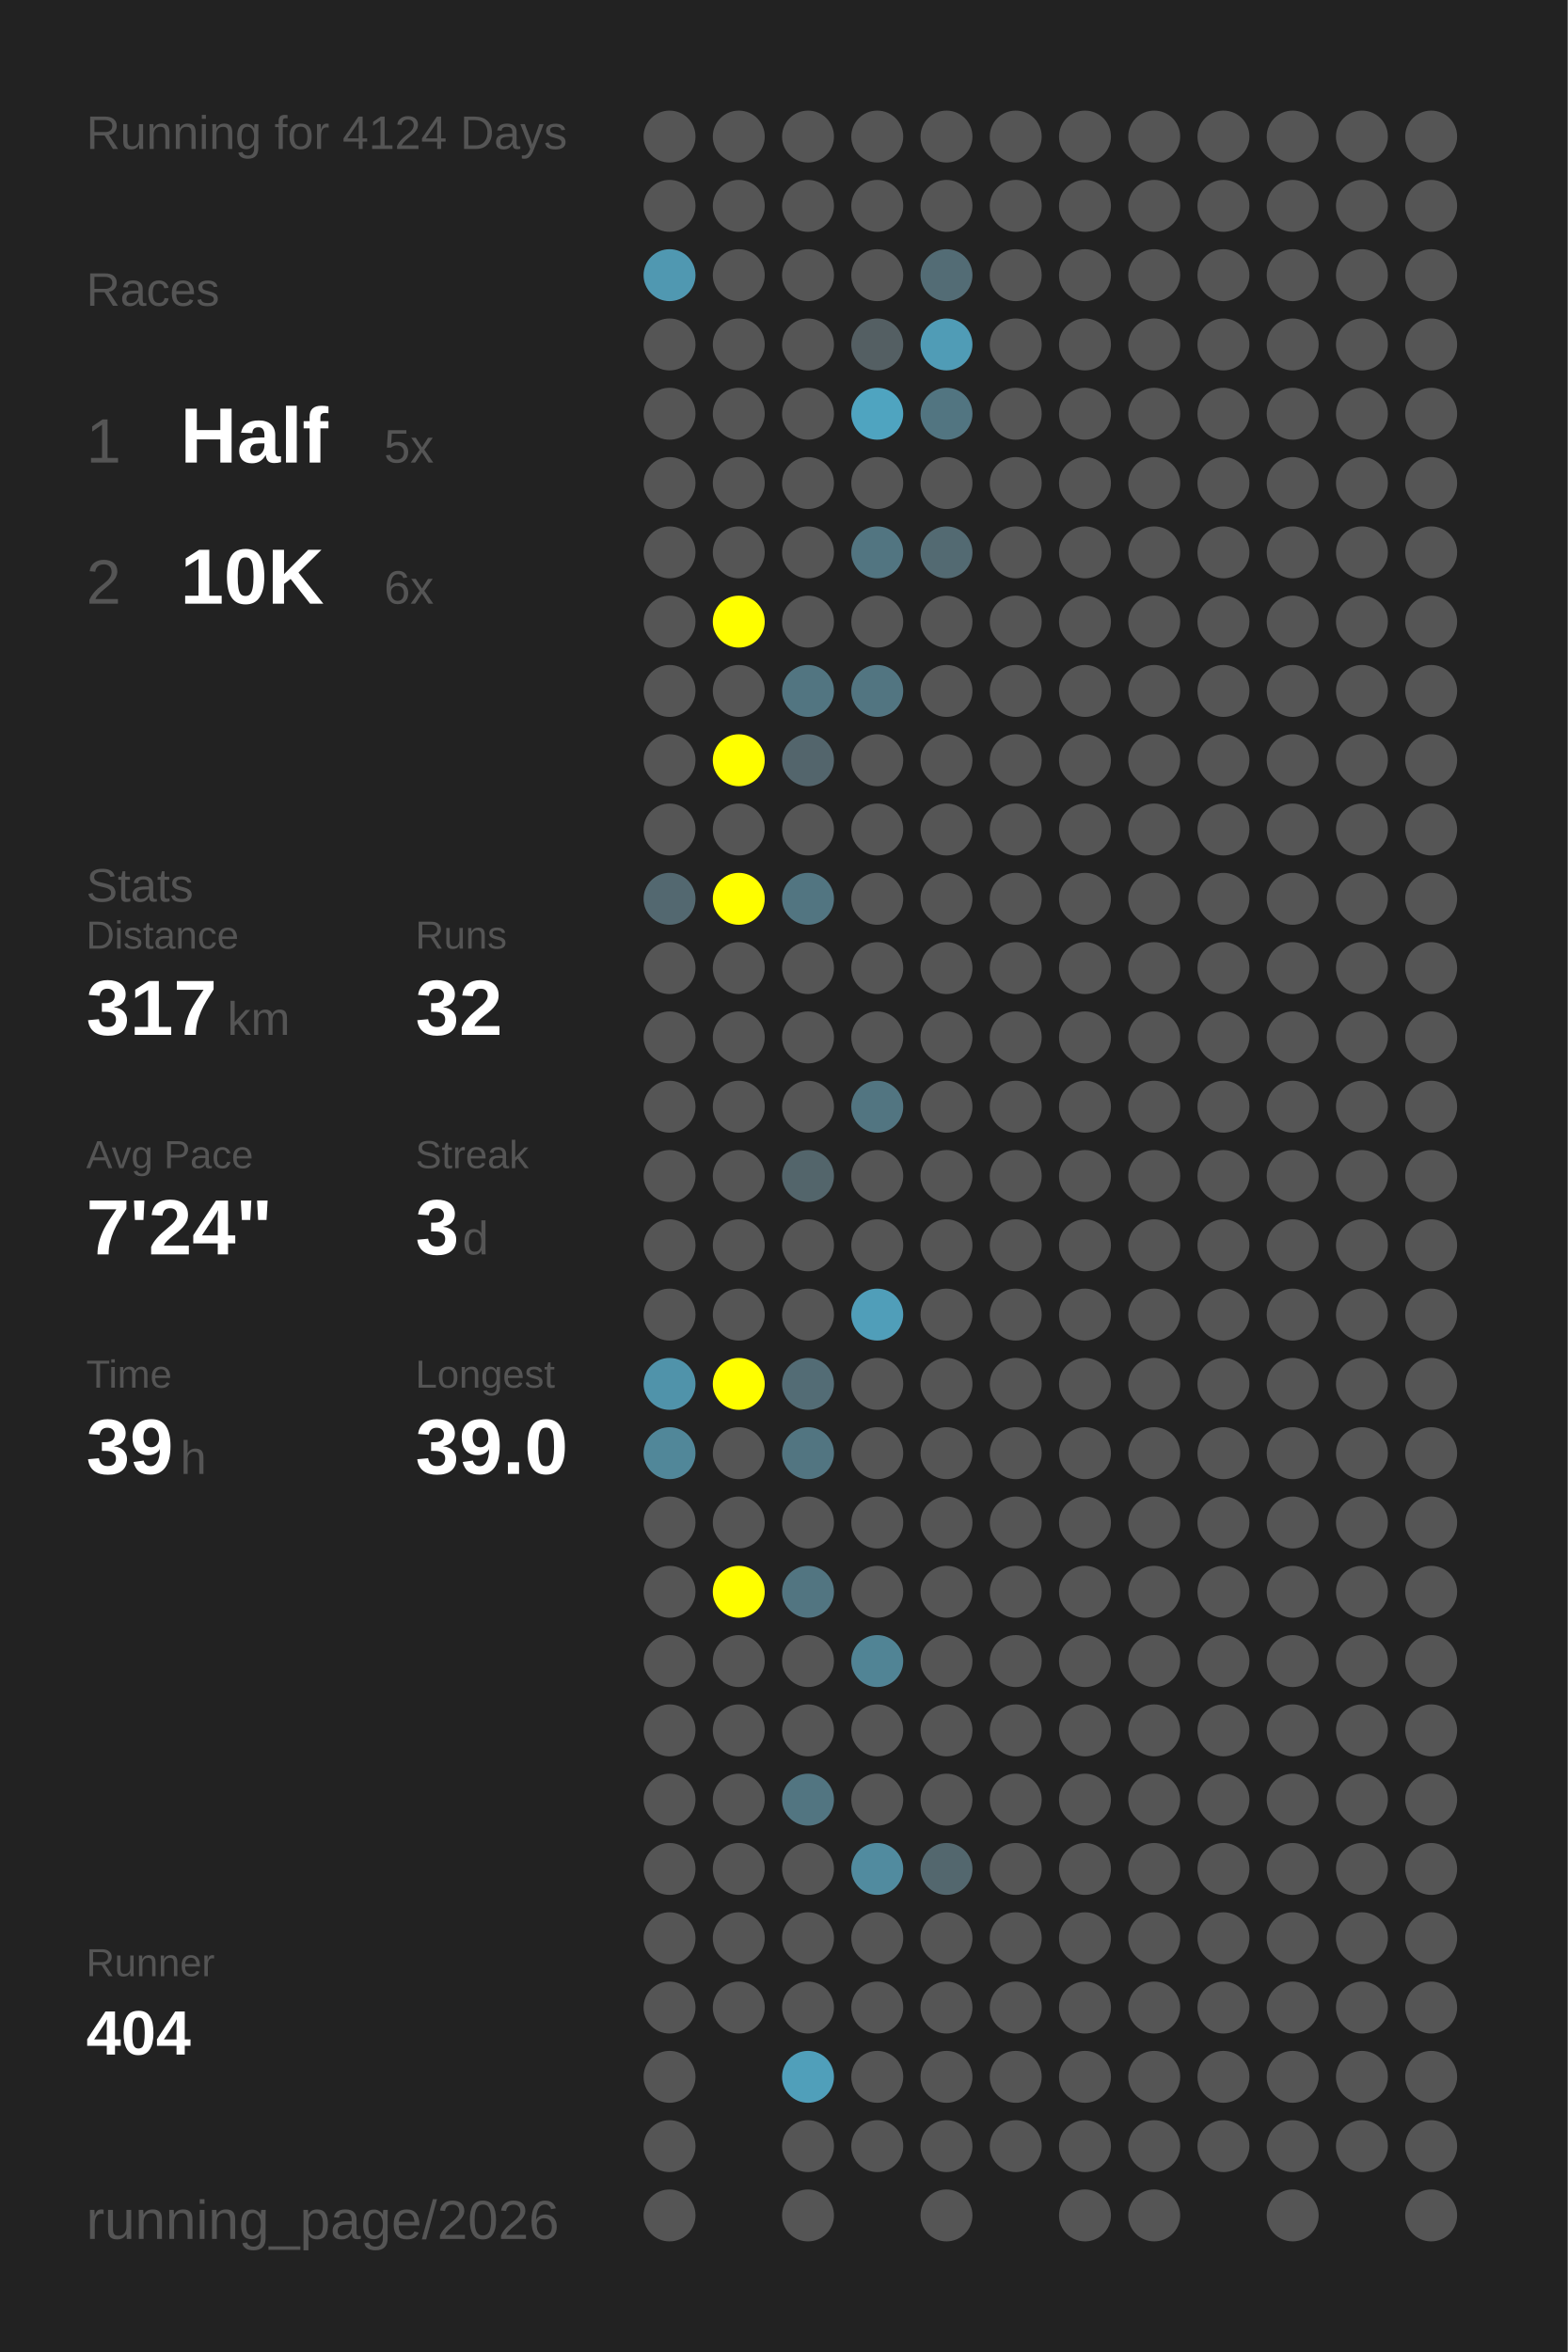
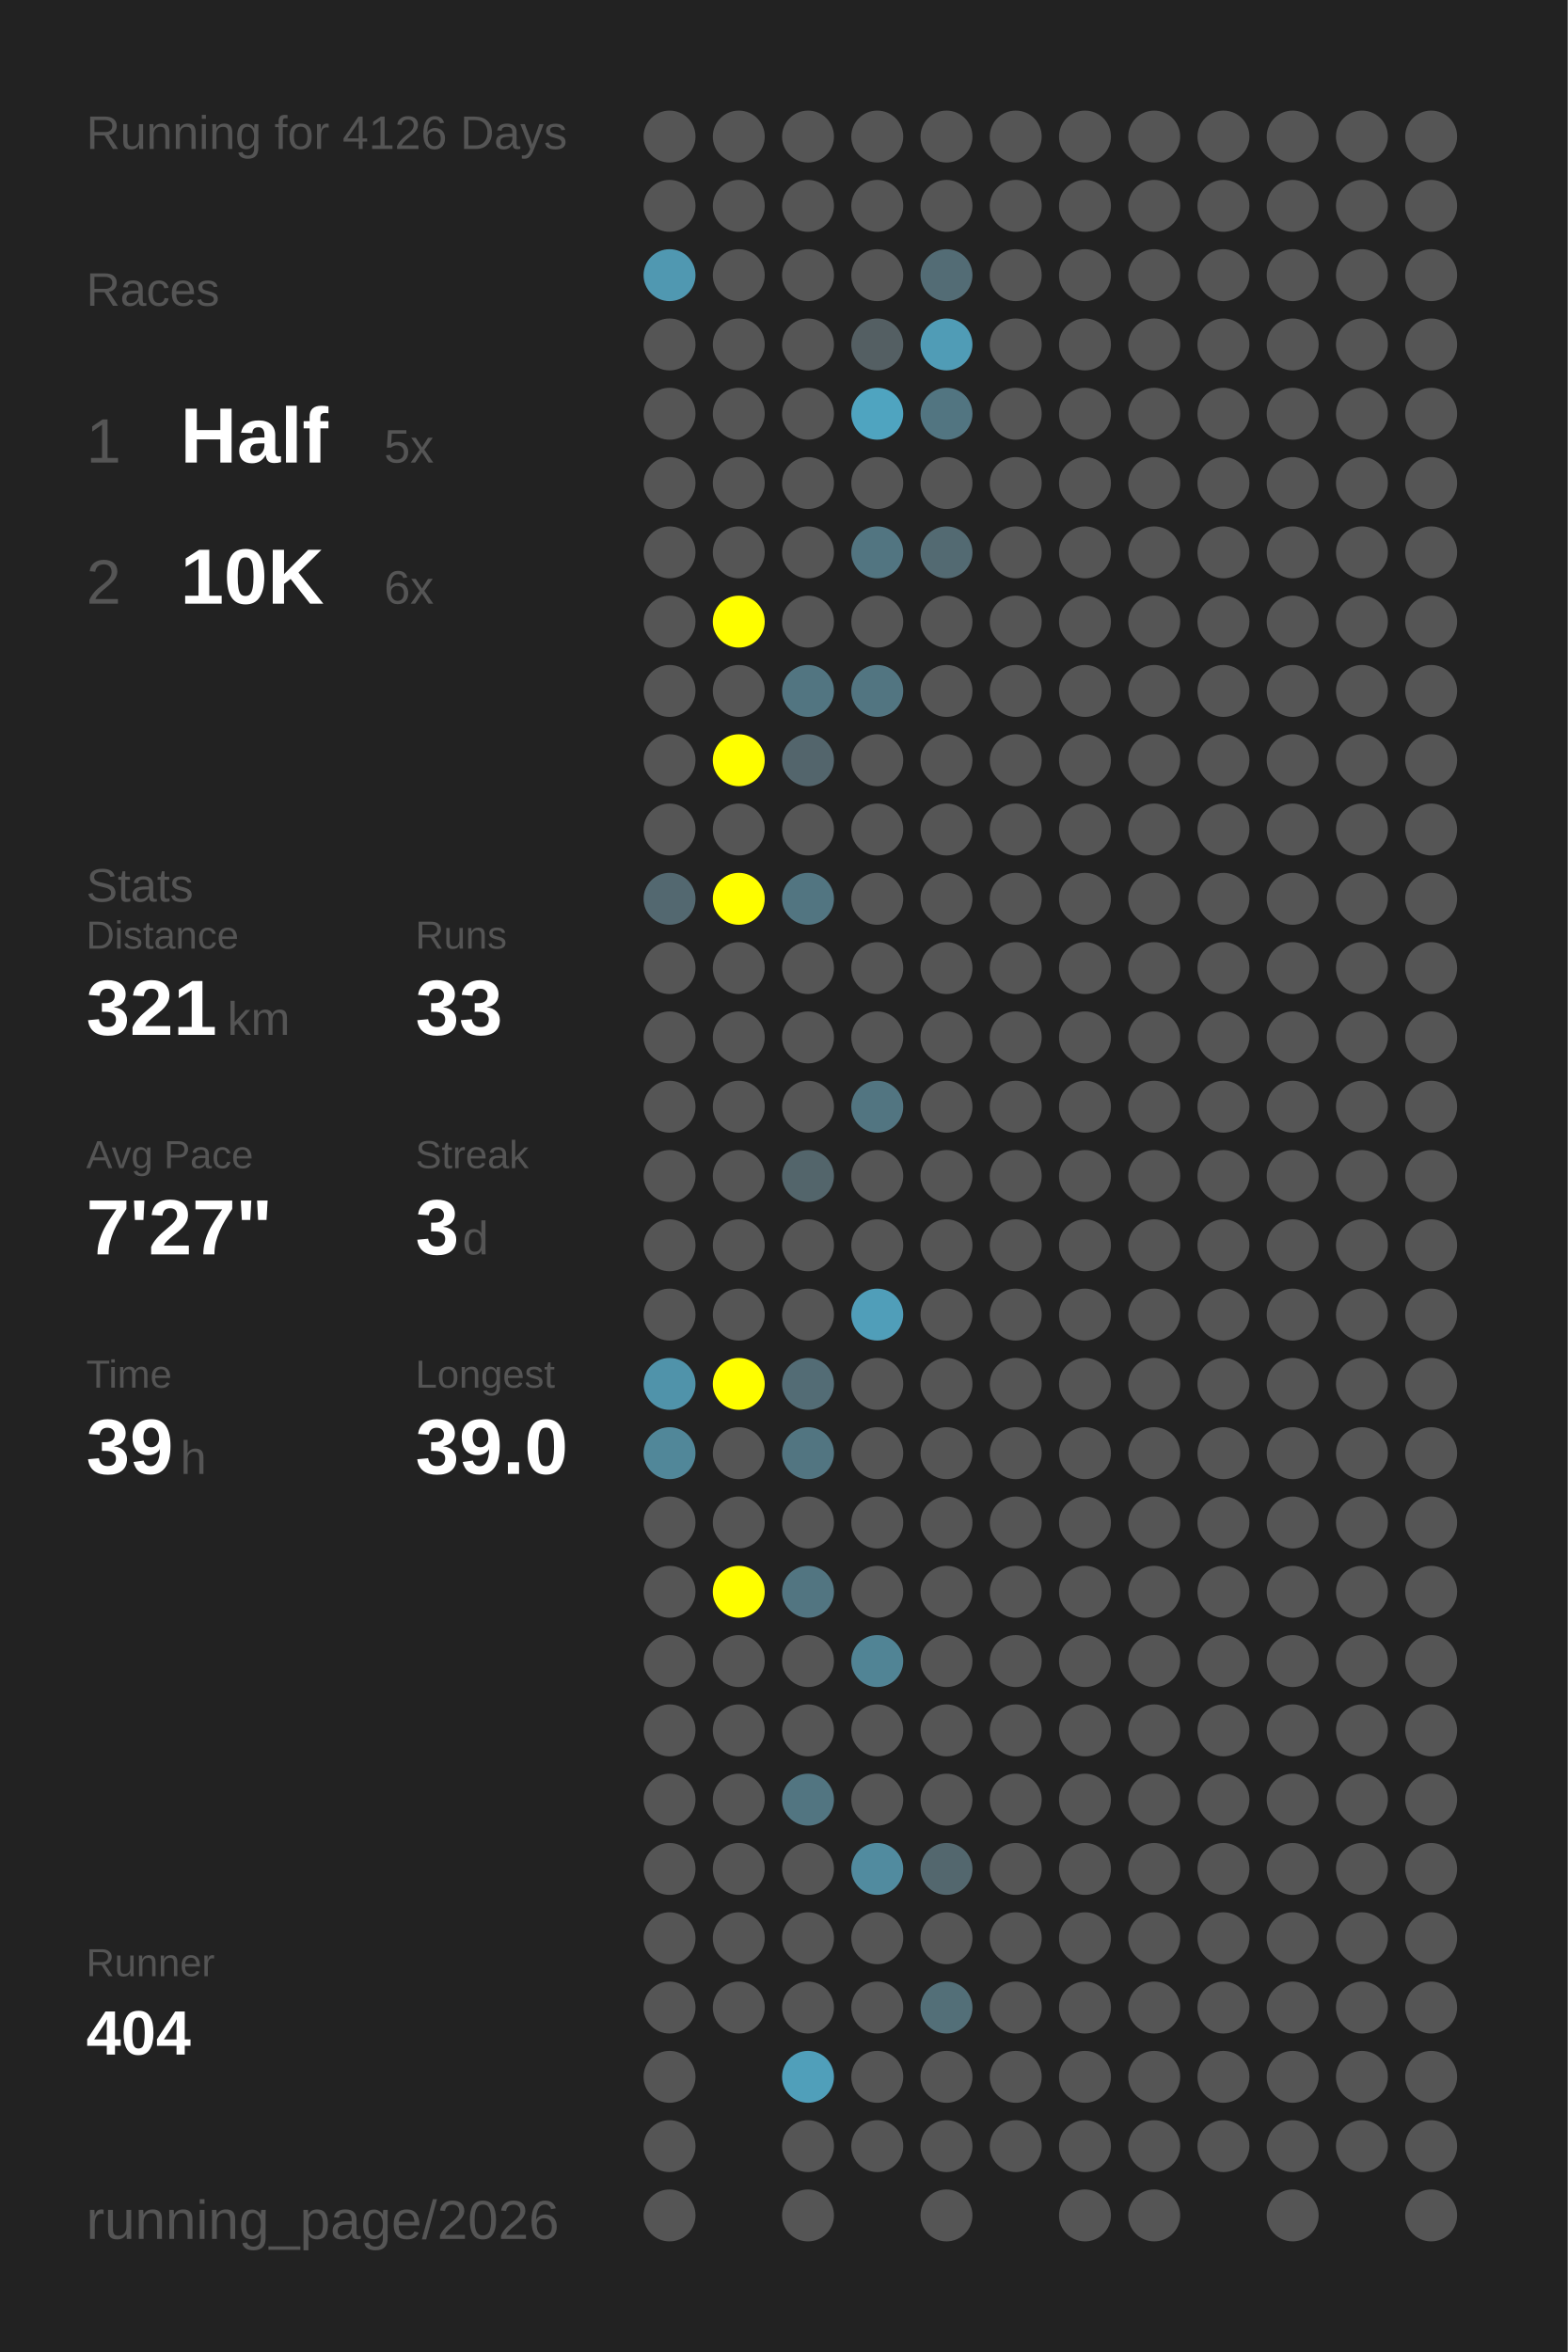
<svg xmlns="http://www.w3.org/2000/svg" baseProfile="full" height="300mm" version="1.1" viewBox="0,0,200,300" width="200mm">
  <defs />
  <rect fill="#222222" height="300" width="200" x="0" y="0" />
-   <text fill="#555555" style="font-size:6px; font-family:Arial;" x="11" y="19">Running for 4124 Days</text>
+   <text fill="#555555" style="font-size:6px; font-family:Arial;" x="11" y="19">Running for 4126 Days</text>
  <text fill="#555555" style="font-size:6px; font-family:Arial;" x="11" y="39">Races</text>
  <text fill="#555555" style="font-size:8px; font-family:Arial;" x="11" y="59">1</text>
  <text fill="#FFFFFF" style="font-size:10px; font-family:Arial; font-weight:bold;" x="23" y="59">Half</text>
  <text fill="#555555" style="font-size:6px; font-family:Arial;" x="49" y="59">5x</text>
  <text fill="#555555" style="font-size:8px; font-family:Arial;" x="11" y="77">2</text>
  <text fill="#FFFFFF" style="font-size:10px; font-family:Arial; font-weight:bold;" x="23" y="77">10K</text>
  <text fill="#555555" style="font-size:6px; font-family:Arial;" x="49" y="77">6x</text>
  <text fill="#555555" style="font-size:6px; font-family:Arial;" x="11" y="115">Stats</text>
  <text fill="#555555" style="font-size:5px; font-family:Arial;" x="11" y="121">Distance</text>
-   <text fill="#FFFFFF" style="font-size:10px; font-family:Arial; font-weight:bold;" x="11" y="132">317</text>
+   <text fill="#FFFFFF" style="font-size:10px; font-family:Arial; font-weight:bold;" x="11" y="132">321</text>
  <text fill="#555555" style="font-size:6px; font-family:Arial;" x="29" y="132">km</text>
  <text fill="#555555" style="font-size:5px; font-family:Arial;" x="53" y="121">Runs</text>
-   <text fill="#FFFFFF" style="font-size:10px; font-family:Arial; font-weight:bold;" x="53" y="132">32</text>
+   <text fill="#FFFFFF" style="font-size:10px; font-family:Arial; font-weight:bold;" x="53" y="132">33</text>
  <text fill="#555555" style="font-size:5px; font-family:Arial;" x="11" y="149">Avg Pace</text>
-   <text fill="#FFFFFF" style="font-size:10px; font-family:Arial; font-weight:bold;" x="11" y="160">7'24"</text>
+   <text fill="#FFFFFF" style="font-size:10px; font-family:Arial; font-weight:bold;" x="11" y="160">7'27"</text>
  <text fill="#555555" style="font-size:5px; font-family:Arial;" x="53" y="149">Streak</text>
  <text fill="#FFFFFF" style="font-size:10px; font-family:Arial; font-weight:bold;" x="53" y="160">3</text>
  <text fill="#555555" style="font-size:6px; font-family:Arial;" x="59" y="160">d</text>
  <text fill="#555555" style="font-size:5px; font-family:Arial;" x="11" y="177">Time</text>
  <text fill="#FFFFFF" style="font-size:10px; font-family:Arial; font-weight:bold;" x="11" y="188">39</text>
  <text fill="#555555" style="font-size:6px; font-family:Arial;" x="23" y="188">h</text>
  <text fill="#555555" style="font-size:5px; font-family:Arial;" x="53" y="177">Longest</text>
  <text fill="#FFFFFF" style="font-size:10px; font-family:Arial; font-weight:bold;" x="53" y="188">39.0</text>
  <text fill="#555555" style="font-size:5px; font-family:Arial;" x="11" y="252.065">Runner</text>
  <text fill="#FFFFFF" style="font-size:8px; font-family:Arial; font-weight:bold;" x="11" y="262.065">404</text>
  <text fill="#555555" style="font-size:7px; font-family:Arial;" x="11" y="285.581">running_page/2026</text>
  <circle cx="85.417" cy="17.419" fill="#555555" r="3.312" />
  <circle cx="85.417" cy="26.258" fill="#555555" r="3.312" />
  <circle cx="85.417" cy="35.097" fill="#5098b1" r="3.312" />
  <circle cx="85.417" cy="43.935" fill="#555555" r="3.312" />
  <circle cx="85.417" cy="52.774" fill="#555555" r="3.312" />
  <circle cx="85.417" cy="61.613" fill="#555555" r="3.312" />
  <circle cx="85.417" cy="70.452" fill="#555555" r="3.312" />
  <circle cx="85.417" cy="79.29" fill="#555555" r="3.312" />
  <circle cx="85.417" cy="88.129" fill="#555555" r="3.312" />
  <circle cx="85.417" cy="96.968" fill="#555555" r="3.312" />
  <circle cx="85.417" cy="105.806" fill="#555555" r="3.312" />
  <circle cx="85.417" cy="114.645" fill="#536870" r="3.312" />
  <circle cx="85.417" cy="123.484" fill="#555555" r="3.312" />
  <circle cx="85.417" cy="132.323" fill="#555555" r="3.312" />
  <circle cx="85.417" cy="141.161" fill="#555555" r="3.312" />
  <circle cx="85.417" cy="150" fill="#555555" r="3.312" />
  <circle cx="85.417" cy="158.839" fill="#555555" r="3.312" />
  <circle cx="85.417" cy="167.677" fill="#555555" r="3.312" />
  <circle cx="85.417" cy="176.516" fill="#5093aa" r="3.312" />
  <circle cx="85.417" cy="185.355" fill="#518799" r="3.312" />
  <circle cx="85.417" cy="194.194" fill="#555555" r="3.312" />
  <circle cx="85.417" cy="203.032" fill="#555555" r="3.312" />
  <circle cx="85.417" cy="211.871" fill="#555555" r="3.312" />
  <circle cx="85.417" cy="220.71" fill="#555555" r="3.312" />
  <circle cx="85.417" cy="229.548" fill="#555555" r="3.312" />
  <circle cx="85.417" cy="238.387" fill="#555555" r="3.312" />
  <circle cx="85.417" cy="247.226" fill="#555555" r="3.312" />
  <circle cx="85.417" cy="256.065" fill="#555555" r="3.312" />
  <circle cx="85.417" cy="264.903" fill="#555555" r="3.312" />
  <circle cx="85.417" cy="273.742" fill="#555555" r="3.312" />
  <circle cx="85.417" cy="282.581" fill="#555555" r="3.312" />
  <circle cx="94.25" cy="17.419" fill="#555555" r="3.312" />
  <circle cx="94.25" cy="26.258" fill="#555555" r="3.312" />
  <circle cx="94.25" cy="35.097" fill="#555555" r="3.312" />
  <circle cx="94.25" cy="43.935" fill="#555555" r="3.312" />
  <circle cx="94.25" cy="52.774" fill="#555555" r="3.312" />
  <circle cx="94.25" cy="61.613" fill="#555555" r="3.312" />
  <circle cx="94.25" cy="70.452" fill="#555555" r="3.312" />
  <circle cx="94.25" cy="79.29" fill="#FFFF00" r="3.312" />
  <circle cx="94.25" cy="88.129" fill="#555555" r="3.312" />
  <circle cx="94.25" cy="96.968" fill="#FFFF00" r="3.312" />
  <circle cx="94.25" cy="105.806" fill="#555555" r="3.312" />
  <circle cx="94.25" cy="114.645" fill="#FFFF00" r="3.312" />
  <circle cx="94.25" cy="123.484" fill="#555555" r="3.312" />
  <circle cx="94.25" cy="132.323" fill="#555555" r="3.312" />
  <circle cx="94.25" cy="141.161" fill="#555555" r="3.312" />
  <circle cx="94.25" cy="150" fill="#555555" r="3.312" />
  <circle cx="94.25" cy="158.839" fill="#555555" r="3.312" />
  <circle cx="94.25" cy="167.677" fill="#555555" r="3.312" />
  <circle cx="94.25" cy="176.516" fill="#FFFF00" r="3.312" />
  <circle cx="94.25" cy="185.355" fill="#555555" r="3.312" />
  <circle cx="94.25" cy="194.194" fill="#555555" r="3.312" />
  <circle cx="94.25" cy="203.032" fill="#FFFF00" r="3.312" />
  <circle cx="94.25" cy="211.871" fill="#555555" r="3.312" />
  <circle cx="94.25" cy="220.71" fill="#555555" r="3.312" />
  <circle cx="94.25" cy="229.548" fill="#555555" r="3.312" />
  <circle cx="94.25" cy="238.387" fill="#555555" r="3.312" />
  <circle cx="94.25" cy="247.226" fill="#555555" r="3.312" />
  <circle cx="94.25" cy="256.065" fill="#555555" r="3.312" />
  <circle cx="103.083" cy="17.419" fill="#555555" r="3.312" />
  <circle cx="103.083" cy="26.258" fill="#555555" r="3.312" />
  <circle cx="103.083" cy="35.097" fill="#555555" r="3.312" />
  <circle cx="103.083" cy="43.935" fill="#555555" r="3.312" />
  <circle cx="103.083" cy="52.774" fill="#555555" r="3.312" />
  <circle cx="103.083" cy="61.613" fill="#555555" r="3.312" />
  <circle cx="103.083" cy="70.452" fill="#555555" r="3.312" />
  <circle cx="103.083" cy="79.29" fill="#555555" r="3.312" />
  <circle cx="103.083" cy="88.129" fill="#527581" r="3.312" />
  <circle cx="103.083" cy="96.968" fill="#53656c" r="3.312" />
  <circle cx="103.083" cy="105.806" fill="#555555" r="3.312" />
  <circle cx="103.083" cy="114.645" fill="#527581" r="3.312" />
  <circle cx="103.083" cy="123.484" fill="#555555" r="3.312" />
  <circle cx="103.083" cy="132.323" fill="#555555" r="3.312" />
  <circle cx="103.083" cy="141.161" fill="#555555" r="3.312" />
  <circle cx="103.083" cy="150" fill="#53656b" r="3.312" />
  <circle cx="103.083" cy="158.839" fill="#555555" r="3.312" />
  <circle cx="103.083" cy="167.677" fill="#555555" r="3.312" />
  <circle cx="103.083" cy="176.516" fill="#536c75" r="3.312" />
  <circle cx="103.083" cy="185.355" fill="#527581" r="3.312" />
  <circle cx="103.083" cy="194.194" fill="#555555" r="3.312" />
  <circle cx="103.083" cy="203.032" fill="#527581" r="3.312" />
  <circle cx="103.083" cy="211.871" fill="#555555" r="3.312" />
  <circle cx="103.083" cy="220.71" fill="#555555" r="3.312" />
  <circle cx="103.083" cy="229.548" fill="#527581" r="3.312" />
  <circle cx="103.083" cy="238.387" fill="#555555" r="3.312" />
  <circle cx="103.083" cy="247.226" fill="#555555" r="3.312" />
  <circle cx="103.083" cy="256.065" fill="#555555" r="3.312" />
  <circle cx="103.083" cy="264.903" fill="#509fba" r="3.312" />
  <circle cx="103.083" cy="273.742" fill="#555555" r="3.312" />
  <circle cx="103.083" cy="282.581" fill="#555555" r="3.312" />
  <circle cx="111.917" cy="17.419" fill="#555555" r="3.312" />
  <circle cx="111.917" cy="26.258" fill="#555555" r="3.312" />
  <circle cx="111.917" cy="35.097" fill="#555555" r="3.312" />
  <circle cx="111.917" cy="43.935" fill="#545f63" r="3.312" />
  <circle cx="111.917" cy="52.774" fill="#4fa4c0" r="3.312" />
  <circle cx="111.917" cy="61.613" fill="#555555" r="3.312" />
  <circle cx="111.917" cy="70.452" fill="#527581" r="3.312" />
  <circle cx="111.917" cy="79.29" fill="#555555" r="3.312" />
  <circle cx="111.917" cy="88.129" fill="#527581" r="3.312" />
  <circle cx="111.917" cy="96.968" fill="#555555" r="3.312" />
  <circle cx="111.917" cy="105.806" fill="#555555" r="3.312" />
  <circle cx="111.917" cy="114.645" fill="#555555" r="3.312" />
  <circle cx="111.917" cy="123.484" fill="#555555" r="3.312" />
  <circle cx="111.917" cy="132.323" fill="#555555" r="3.312" />
  <circle cx="111.917" cy="141.161" fill="#527581" r="3.312" />
  <circle cx="111.917" cy="150" fill="#555555" r="3.312" />
  <circle cx="111.917" cy="158.839" fill="#555555" r="3.312" />
  <circle cx="111.917" cy="167.677" fill="#509eb9" r="3.312" />
  <circle cx="111.917" cy="176.516" fill="#555555" r="3.312" />
  <circle cx="111.917" cy="185.355" fill="#555555" r="3.312" />
  <circle cx="111.917" cy="194.194" fill="#555555" r="3.312" />
  <circle cx="111.917" cy="203.032" fill="#555555" r="3.312" />
  <circle cx="111.917" cy="211.871" fill="#518495" r="3.312" />
  <circle cx="111.917" cy="220.71" fill="#555555" r="3.312" />
  <circle cx="111.917" cy="229.548" fill="#555555" r="3.312" />
  <circle cx="111.917" cy="238.387" fill="#518b9f" r="3.312" />
  <circle cx="111.917" cy="247.226" fill="#555555" r="3.312" />
  <circle cx="111.917" cy="256.065" fill="#555555" r="3.312" />
  <circle cx="111.917" cy="264.903" fill="#555555" r="3.312" />
  <circle cx="111.917" cy="273.742" fill="#555555" r="3.312" />
  <circle cx="120.75" cy="17.419" fill="#555555" r="3.312" />
  <circle cx="120.75" cy="26.258" fill="#555555" r="3.312" />
  <circle cx="120.75" cy="35.097" fill="#536c75" r="3.312" />
  <circle cx="120.75" cy="43.935" fill="#509cb6" r="3.312" />
  <circle cx="120.75" cy="52.774" fill="#527581" r="3.312" />
  <circle cx="120.75" cy="61.613" fill="#555555" r="3.312" />
  <circle cx="120.75" cy="70.452" fill="#536a72" r="3.312" />
  <circle cx="120.75" cy="79.29" fill="#555555" r="3.312" />
  <circle cx="120.75" cy="88.129" fill="#555555" r="3.312" />
  <circle cx="120.75" cy="96.968" fill="#555555" r="3.312" />
  <circle cx="120.75" cy="105.806" fill="#555555" r="3.312" />
  <circle cx="120.75" cy="114.645" fill="#555555" r="3.312" />
  <circle cx="120.75" cy="123.484" fill="#555555" r="3.312" />
  <circle cx="120.75" cy="132.323" fill="#555555" r="3.312" />
  <circle cx="120.75" cy="141.161" fill="#555555" r="3.312" />
  <circle cx="120.75" cy="150" fill="#555555" r="3.312" />
  <circle cx="120.75" cy="158.839" fill="#555555" r="3.312" />
  <circle cx="120.75" cy="167.677" fill="#555555" r="3.312" />
  <circle cx="120.75" cy="176.516" fill="#555555" r="3.312" />
  <circle cx="120.75" cy="185.355" fill="#555555" r="3.312" />
  <circle cx="120.75" cy="194.194" fill="#555555" r="3.312" />
  <circle cx="120.75" cy="203.032" fill="#555555" r="3.312" />
  <circle cx="120.75" cy="211.871" fill="#555555" r="3.312" />
  <circle cx="120.75" cy="220.71" fill="#555555" r="3.312" />
  <circle cx="120.75" cy="229.548" fill="#555555" r="3.312" />
  <circle cx="120.75" cy="238.387" fill="#53676e" r="3.312" />
  <circle cx="120.75" cy="247.226" fill="#555555" r="3.312" />
-   <circle cx="120.75" cy="256.065" fill="#555555" r="3.312" />
+   <circle cx="120.75" cy="256.065" fill="#536f78" r="3.312" />
  <circle cx="120.75" cy="264.903" fill="#555555" r="3.312" />
  <circle cx="120.75" cy="273.742" fill="#555555" r="3.312" />
  <circle cx="120.75" cy="282.581" fill="#555555" r="3.312" />
  <circle cx="129.583" cy="17.419" fill="#555555" r="3.312" />
  <circle cx="129.583" cy="26.258" fill="#555555" r="3.312" />
  <circle cx="129.583" cy="35.097" fill="#555555" r="3.312" />
  <circle cx="129.583" cy="43.935" fill="#555555" r="3.312" />
  <circle cx="129.583" cy="52.774" fill="#555555" r="3.312" />
  <circle cx="129.583" cy="61.613" fill="#555555" r="3.312" />
  <circle cx="129.583" cy="70.452" fill="#555555" r="3.312" />
  <circle cx="129.583" cy="79.29" fill="#555555" r="3.312" />
  <circle cx="129.583" cy="88.129" fill="#555555" r="3.312" />
  <circle cx="129.583" cy="96.968" fill="#555555" r="3.312" />
  <circle cx="129.583" cy="105.806" fill="#555555" r="3.312" />
  <circle cx="129.583" cy="114.645" fill="#555555" r="3.312" />
  <circle cx="129.583" cy="123.484" fill="#555555" r="3.312" />
  <circle cx="129.583" cy="132.323" fill="#555555" r="3.312" />
  <circle cx="129.583" cy="141.161" fill="#555555" r="3.312" />
  <circle cx="129.583" cy="150" fill="#555555" r="3.312" />
  <circle cx="129.583" cy="158.839" fill="#555555" r="3.312" />
  <circle cx="129.583" cy="167.677" fill="#555555" r="3.312" />
  <circle cx="129.583" cy="176.516" fill="#555555" r="3.312" />
  <circle cx="129.583" cy="185.355" fill="#555555" r="3.312" />
  <circle cx="129.583" cy="194.194" fill="#555555" r="3.312" />
  <circle cx="129.583" cy="203.032" fill="#555555" r="3.312" />
  <circle cx="129.583" cy="211.871" fill="#555555" r="3.312" />
  <circle cx="129.583" cy="220.71" fill="#555555" r="3.312" />
  <circle cx="129.583" cy="229.548" fill="#555555" r="3.312" />
  <circle cx="129.583" cy="238.387" fill="#555555" r="3.312" />
  <circle cx="129.583" cy="247.226" fill="#555555" r="3.312" />
  <circle cx="129.583" cy="256.065" fill="#555555" r="3.312" />
  <circle cx="129.583" cy="264.903" fill="#555555" r="3.312" />
  <circle cx="129.583" cy="273.742" fill="#555555" r="3.312" />
  <circle cx="138.417" cy="17.419" fill="#555555" r="3.312" />
  <circle cx="138.417" cy="26.258" fill="#555555" r="3.312" />
  <circle cx="138.417" cy="35.097" fill="#555555" r="3.312" />
  <circle cx="138.417" cy="43.935" fill="#555555" r="3.312" />
  <circle cx="138.417" cy="52.774" fill="#555555" r="3.312" />
  <circle cx="138.417" cy="61.613" fill="#555555" r="3.312" />
  <circle cx="138.417" cy="70.452" fill="#555555" r="3.312" />
  <circle cx="138.417" cy="79.29" fill="#555555" r="3.312" />
  <circle cx="138.417" cy="88.129" fill="#555555" r="3.312" />
  <circle cx="138.417" cy="96.968" fill="#555555" r="3.312" />
  <circle cx="138.417" cy="105.806" fill="#555555" r="3.312" />
  <circle cx="138.417" cy="114.645" fill="#555555" r="3.312" />
  <circle cx="138.417" cy="123.484" fill="#555555" r="3.312" />
  <circle cx="138.417" cy="132.323" fill="#555555" r="3.312" />
  <circle cx="138.417" cy="141.161" fill="#555555" r="3.312" />
  <circle cx="138.417" cy="150" fill="#555555" r="3.312" />
  <circle cx="138.417" cy="158.839" fill="#555555" r="3.312" />
  <circle cx="138.417" cy="167.677" fill="#555555" r="3.312" />
  <circle cx="138.417" cy="176.516" fill="#555555" r="3.312" />
  <circle cx="138.417" cy="185.355" fill="#555555" r="3.312" />
  <circle cx="138.417" cy="194.194" fill="#555555" r="3.312" />
  <circle cx="138.417" cy="203.032" fill="#555555" r="3.312" />
  <circle cx="138.417" cy="211.871" fill="#555555" r="3.312" />
  <circle cx="138.417" cy="220.71" fill="#555555" r="3.312" />
  <circle cx="138.417" cy="229.548" fill="#555555" r="3.312" />
  <circle cx="138.417" cy="238.387" fill="#555555" r="3.312" />
  <circle cx="138.417" cy="247.226" fill="#555555" r="3.312" />
  <circle cx="138.417" cy="256.065" fill="#555555" r="3.312" />
  <circle cx="138.417" cy="264.903" fill="#555555" r="3.312" />
  <circle cx="138.417" cy="273.742" fill="#555555" r="3.312" />
  <circle cx="138.417" cy="282.581" fill="#555555" r="3.312" />
  <circle cx="147.25" cy="17.419" fill="#555555" r="3.312" />
  <circle cx="147.25" cy="26.258" fill="#555555" r="3.312" />
  <circle cx="147.25" cy="35.097" fill="#555555" r="3.312" />
  <circle cx="147.25" cy="43.935" fill="#555555" r="3.312" />
  <circle cx="147.25" cy="52.774" fill="#555555" r="3.312" />
  <circle cx="147.25" cy="61.613" fill="#555555" r="3.312" />
  <circle cx="147.25" cy="70.452" fill="#555555" r="3.312" />
  <circle cx="147.25" cy="79.29" fill="#555555" r="3.312" />
  <circle cx="147.25" cy="88.129" fill="#555555" r="3.312" />
  <circle cx="147.25" cy="96.968" fill="#555555" r="3.312" />
  <circle cx="147.25" cy="105.806" fill="#555555" r="3.312" />
  <circle cx="147.25" cy="114.645" fill="#555555" r="3.312" />
  <circle cx="147.25" cy="123.484" fill="#555555" r="3.312" />
  <circle cx="147.25" cy="132.323" fill="#555555" r="3.312" />
  <circle cx="147.25" cy="141.161" fill="#555555" r="3.312" />
  <circle cx="147.25" cy="150" fill="#555555" r="3.312" />
  <circle cx="147.25" cy="158.839" fill="#555555" r="3.312" />
  <circle cx="147.25" cy="167.677" fill="#555555" r="3.312" />
  <circle cx="147.25" cy="176.516" fill="#555555" r="3.312" />
  <circle cx="147.25" cy="185.355" fill="#555555" r="3.312" />
  <circle cx="147.25" cy="194.194" fill="#555555" r="3.312" />
  <circle cx="147.25" cy="203.032" fill="#555555" r="3.312" />
  <circle cx="147.25" cy="211.871" fill="#555555" r="3.312" />
  <circle cx="147.25" cy="220.71" fill="#555555" r="3.312" />
  <circle cx="147.25" cy="229.548" fill="#555555" r="3.312" />
  <circle cx="147.25" cy="238.387" fill="#555555" r="3.312" />
  <circle cx="147.25" cy="247.226" fill="#555555" r="3.312" />
  <circle cx="147.25" cy="256.065" fill="#555555" r="3.312" />
  <circle cx="147.25" cy="264.903" fill="#555555" r="3.312" />
  <circle cx="147.25" cy="273.742" fill="#555555" r="3.312" />
  <circle cx="147.25" cy="282.581" fill="#555555" r="3.312" />
  <circle cx="156.083" cy="17.419" fill="#555555" r="3.312" />
  <circle cx="156.083" cy="26.258" fill="#555555" r="3.312" />
  <circle cx="156.083" cy="35.097" fill="#555555" r="3.312" />
  <circle cx="156.083" cy="43.935" fill="#555555" r="3.312" />
  <circle cx="156.083" cy="52.774" fill="#555555" r="3.312" />
  <circle cx="156.083" cy="61.613" fill="#555555" r="3.312" />
  <circle cx="156.083" cy="70.452" fill="#555555" r="3.312" />
  <circle cx="156.083" cy="79.29" fill="#555555" r="3.312" />
  <circle cx="156.083" cy="88.129" fill="#555555" r="3.312" />
  <circle cx="156.083" cy="96.968" fill="#555555" r="3.312" />
  <circle cx="156.083" cy="105.806" fill="#555555" r="3.312" />
  <circle cx="156.083" cy="114.645" fill="#555555" r="3.312" />
  <circle cx="156.083" cy="123.484" fill="#555555" r="3.312" />
  <circle cx="156.083" cy="132.323" fill="#555555" r="3.312" />
  <circle cx="156.083" cy="141.161" fill="#555555" r="3.312" />
  <circle cx="156.083" cy="150" fill="#555555" r="3.312" />
  <circle cx="156.083" cy="158.839" fill="#555555" r="3.312" />
  <circle cx="156.083" cy="167.677" fill="#555555" r="3.312" />
  <circle cx="156.083" cy="176.516" fill="#555555" r="3.312" />
  <circle cx="156.083" cy="185.355" fill="#555555" r="3.312" />
  <circle cx="156.083" cy="194.194" fill="#555555" r="3.312" />
  <circle cx="156.083" cy="203.032" fill="#555555" r="3.312" />
  <circle cx="156.083" cy="211.871" fill="#555555" r="3.312" />
  <circle cx="156.083" cy="220.71" fill="#555555" r="3.312" />
  <circle cx="156.083" cy="229.548" fill="#555555" r="3.312" />
  <circle cx="156.083" cy="238.387" fill="#555555" r="3.312" />
  <circle cx="156.083" cy="247.226" fill="#555555" r="3.312" />
  <circle cx="156.083" cy="256.065" fill="#555555" r="3.312" />
  <circle cx="156.083" cy="264.903" fill="#555555" r="3.312" />
  <circle cx="156.083" cy="273.742" fill="#555555" r="3.312" />
  <circle cx="164.917" cy="17.419" fill="#555555" r="3.312" />
  <circle cx="164.917" cy="26.258" fill="#555555" r="3.312" />
  <circle cx="164.917" cy="35.097" fill="#555555" r="3.312" />
  <circle cx="164.917" cy="43.935" fill="#555555" r="3.312" />
  <circle cx="164.917" cy="52.774" fill="#555555" r="3.312" />
  <circle cx="164.917" cy="61.613" fill="#555555" r="3.312" />
  <circle cx="164.917" cy="70.452" fill="#555555" r="3.312" />
  <circle cx="164.917" cy="79.29" fill="#555555" r="3.312" />
  <circle cx="164.917" cy="88.129" fill="#555555" r="3.312" />
  <circle cx="164.917" cy="96.968" fill="#555555" r="3.312" />
  <circle cx="164.917" cy="105.806" fill="#555555" r="3.312" />
  <circle cx="164.917" cy="114.645" fill="#555555" r="3.312" />
  <circle cx="164.917" cy="123.484" fill="#555555" r="3.312" />
  <circle cx="164.917" cy="132.323" fill="#555555" r="3.312" />
  <circle cx="164.917" cy="141.161" fill="#555555" r="3.312" />
  <circle cx="164.917" cy="150" fill="#555555" r="3.312" />
  <circle cx="164.917" cy="158.839" fill="#555555" r="3.312" />
  <circle cx="164.917" cy="167.677" fill="#555555" r="3.312" />
  <circle cx="164.917" cy="176.516" fill="#555555" r="3.312" />
  <circle cx="164.917" cy="185.355" fill="#555555" r="3.312" />
  <circle cx="164.917" cy="194.194" fill="#555555" r="3.312" />
  <circle cx="164.917" cy="203.032" fill="#555555" r="3.312" />
  <circle cx="164.917" cy="211.871" fill="#555555" r="3.312" />
  <circle cx="164.917" cy="220.71" fill="#555555" r="3.312" />
  <circle cx="164.917" cy="229.548" fill="#555555" r="3.312" />
  <circle cx="164.917" cy="238.387" fill="#555555" r="3.312" />
  <circle cx="164.917" cy="247.226" fill="#555555" r="3.312" />
  <circle cx="164.917" cy="256.065" fill="#555555" r="3.312" />
  <circle cx="164.917" cy="264.903" fill="#555555" r="3.312" />
  <circle cx="164.917" cy="273.742" fill="#555555" r="3.312" />
  <circle cx="164.917" cy="282.581" fill="#555555" r="3.312" />
  <circle cx="173.75" cy="17.419" fill="#555555" r="3.312" />
  <circle cx="173.75" cy="26.258" fill="#555555" r="3.312" />
  <circle cx="173.75" cy="35.097" fill="#555555" r="3.312" />
  <circle cx="173.75" cy="43.935" fill="#555555" r="3.312" />
  <circle cx="173.75" cy="52.774" fill="#555555" r="3.312" />
  <circle cx="173.75" cy="61.613" fill="#555555" r="3.312" />
  <circle cx="173.75" cy="70.452" fill="#555555" r="3.312" />
  <circle cx="173.75" cy="79.29" fill="#555555" r="3.312" />
  <circle cx="173.75" cy="88.129" fill="#555555" r="3.312" />
  <circle cx="173.75" cy="96.968" fill="#555555" r="3.312" />
  <circle cx="173.75" cy="105.806" fill="#555555" r="3.312" />
  <circle cx="173.75" cy="114.645" fill="#555555" r="3.312" />
  <circle cx="173.75" cy="123.484" fill="#555555" r="3.312" />
  <circle cx="173.75" cy="132.323" fill="#555555" r="3.312" />
  <circle cx="173.75" cy="141.161" fill="#555555" r="3.312" />
  <circle cx="173.75" cy="150" fill="#555555" r="3.312" />
  <circle cx="173.75" cy="158.839" fill="#555555" r="3.312" />
  <circle cx="173.75" cy="167.677" fill="#555555" r="3.312" />
  <circle cx="173.75" cy="176.516" fill="#555555" r="3.312" />
  <circle cx="173.75" cy="185.355" fill="#555555" r="3.312" />
  <circle cx="173.75" cy="194.194" fill="#555555" r="3.312" />
  <circle cx="173.75" cy="203.032" fill="#555555" r="3.312" />
  <circle cx="173.75" cy="211.871" fill="#555555" r="3.312" />
  <circle cx="173.75" cy="220.71" fill="#555555" r="3.312" />
  <circle cx="173.75" cy="229.548" fill="#555555" r="3.312" />
  <circle cx="173.75" cy="238.387" fill="#555555" r="3.312" />
  <circle cx="173.75" cy="247.226" fill="#555555" r="3.312" />
  <circle cx="173.75" cy="256.065" fill="#555555" r="3.312" />
  <circle cx="173.75" cy="264.903" fill="#555555" r="3.312" />
  <circle cx="173.75" cy="273.742" fill="#555555" r="3.312" />
  <circle cx="182.583" cy="17.419" fill="#555555" r="3.312" />
  <circle cx="182.583" cy="26.258" fill="#555555" r="3.312" />
  <circle cx="182.583" cy="35.097" fill="#555555" r="3.312" />
  <circle cx="182.583" cy="43.935" fill="#555555" r="3.312" />
  <circle cx="182.583" cy="52.774" fill="#555555" r="3.312" />
  <circle cx="182.583" cy="61.613" fill="#555555" r="3.312" />
  <circle cx="182.583" cy="70.452" fill="#555555" r="3.312" />
  <circle cx="182.583" cy="79.29" fill="#555555" r="3.312" />
  <circle cx="182.583" cy="88.129" fill="#555555" r="3.312" />
  <circle cx="182.583" cy="96.968" fill="#555555" r="3.312" />
  <circle cx="182.583" cy="105.806" fill="#555555" r="3.312" />
  <circle cx="182.583" cy="114.645" fill="#555555" r="3.312" />
  <circle cx="182.583" cy="123.484" fill="#555555" r="3.312" />
  <circle cx="182.583" cy="132.323" fill="#555555" r="3.312" />
  <circle cx="182.583" cy="141.161" fill="#555555" r="3.312" />
  <circle cx="182.583" cy="150" fill="#555555" r="3.312" />
  <circle cx="182.583" cy="158.839" fill="#555555" r="3.312" />
  <circle cx="182.583" cy="167.677" fill="#555555" r="3.312" />
  <circle cx="182.583" cy="176.516" fill="#555555" r="3.312" />
  <circle cx="182.583" cy="185.355" fill="#555555" r="3.312" />
  <circle cx="182.583" cy="194.194" fill="#555555" r="3.312" />
  <circle cx="182.583" cy="203.032" fill="#555555" r="3.312" />
  <circle cx="182.583" cy="211.871" fill="#555555" r="3.312" />
  <circle cx="182.583" cy="220.71" fill="#555555" r="3.312" />
  <circle cx="182.583" cy="229.548" fill="#555555" r="3.312" />
  <circle cx="182.583" cy="238.387" fill="#555555" r="3.312" />
  <circle cx="182.583" cy="247.226" fill="#555555" r="3.312" />
  <circle cx="182.583" cy="256.065" fill="#555555" r="3.312" />
  <circle cx="182.583" cy="264.903" fill="#555555" r="3.312" />
  <circle cx="182.583" cy="273.742" fill="#555555" r="3.312" />
  <circle cx="182.583" cy="282.581" fill="#555555" r="3.312" />
</svg>
